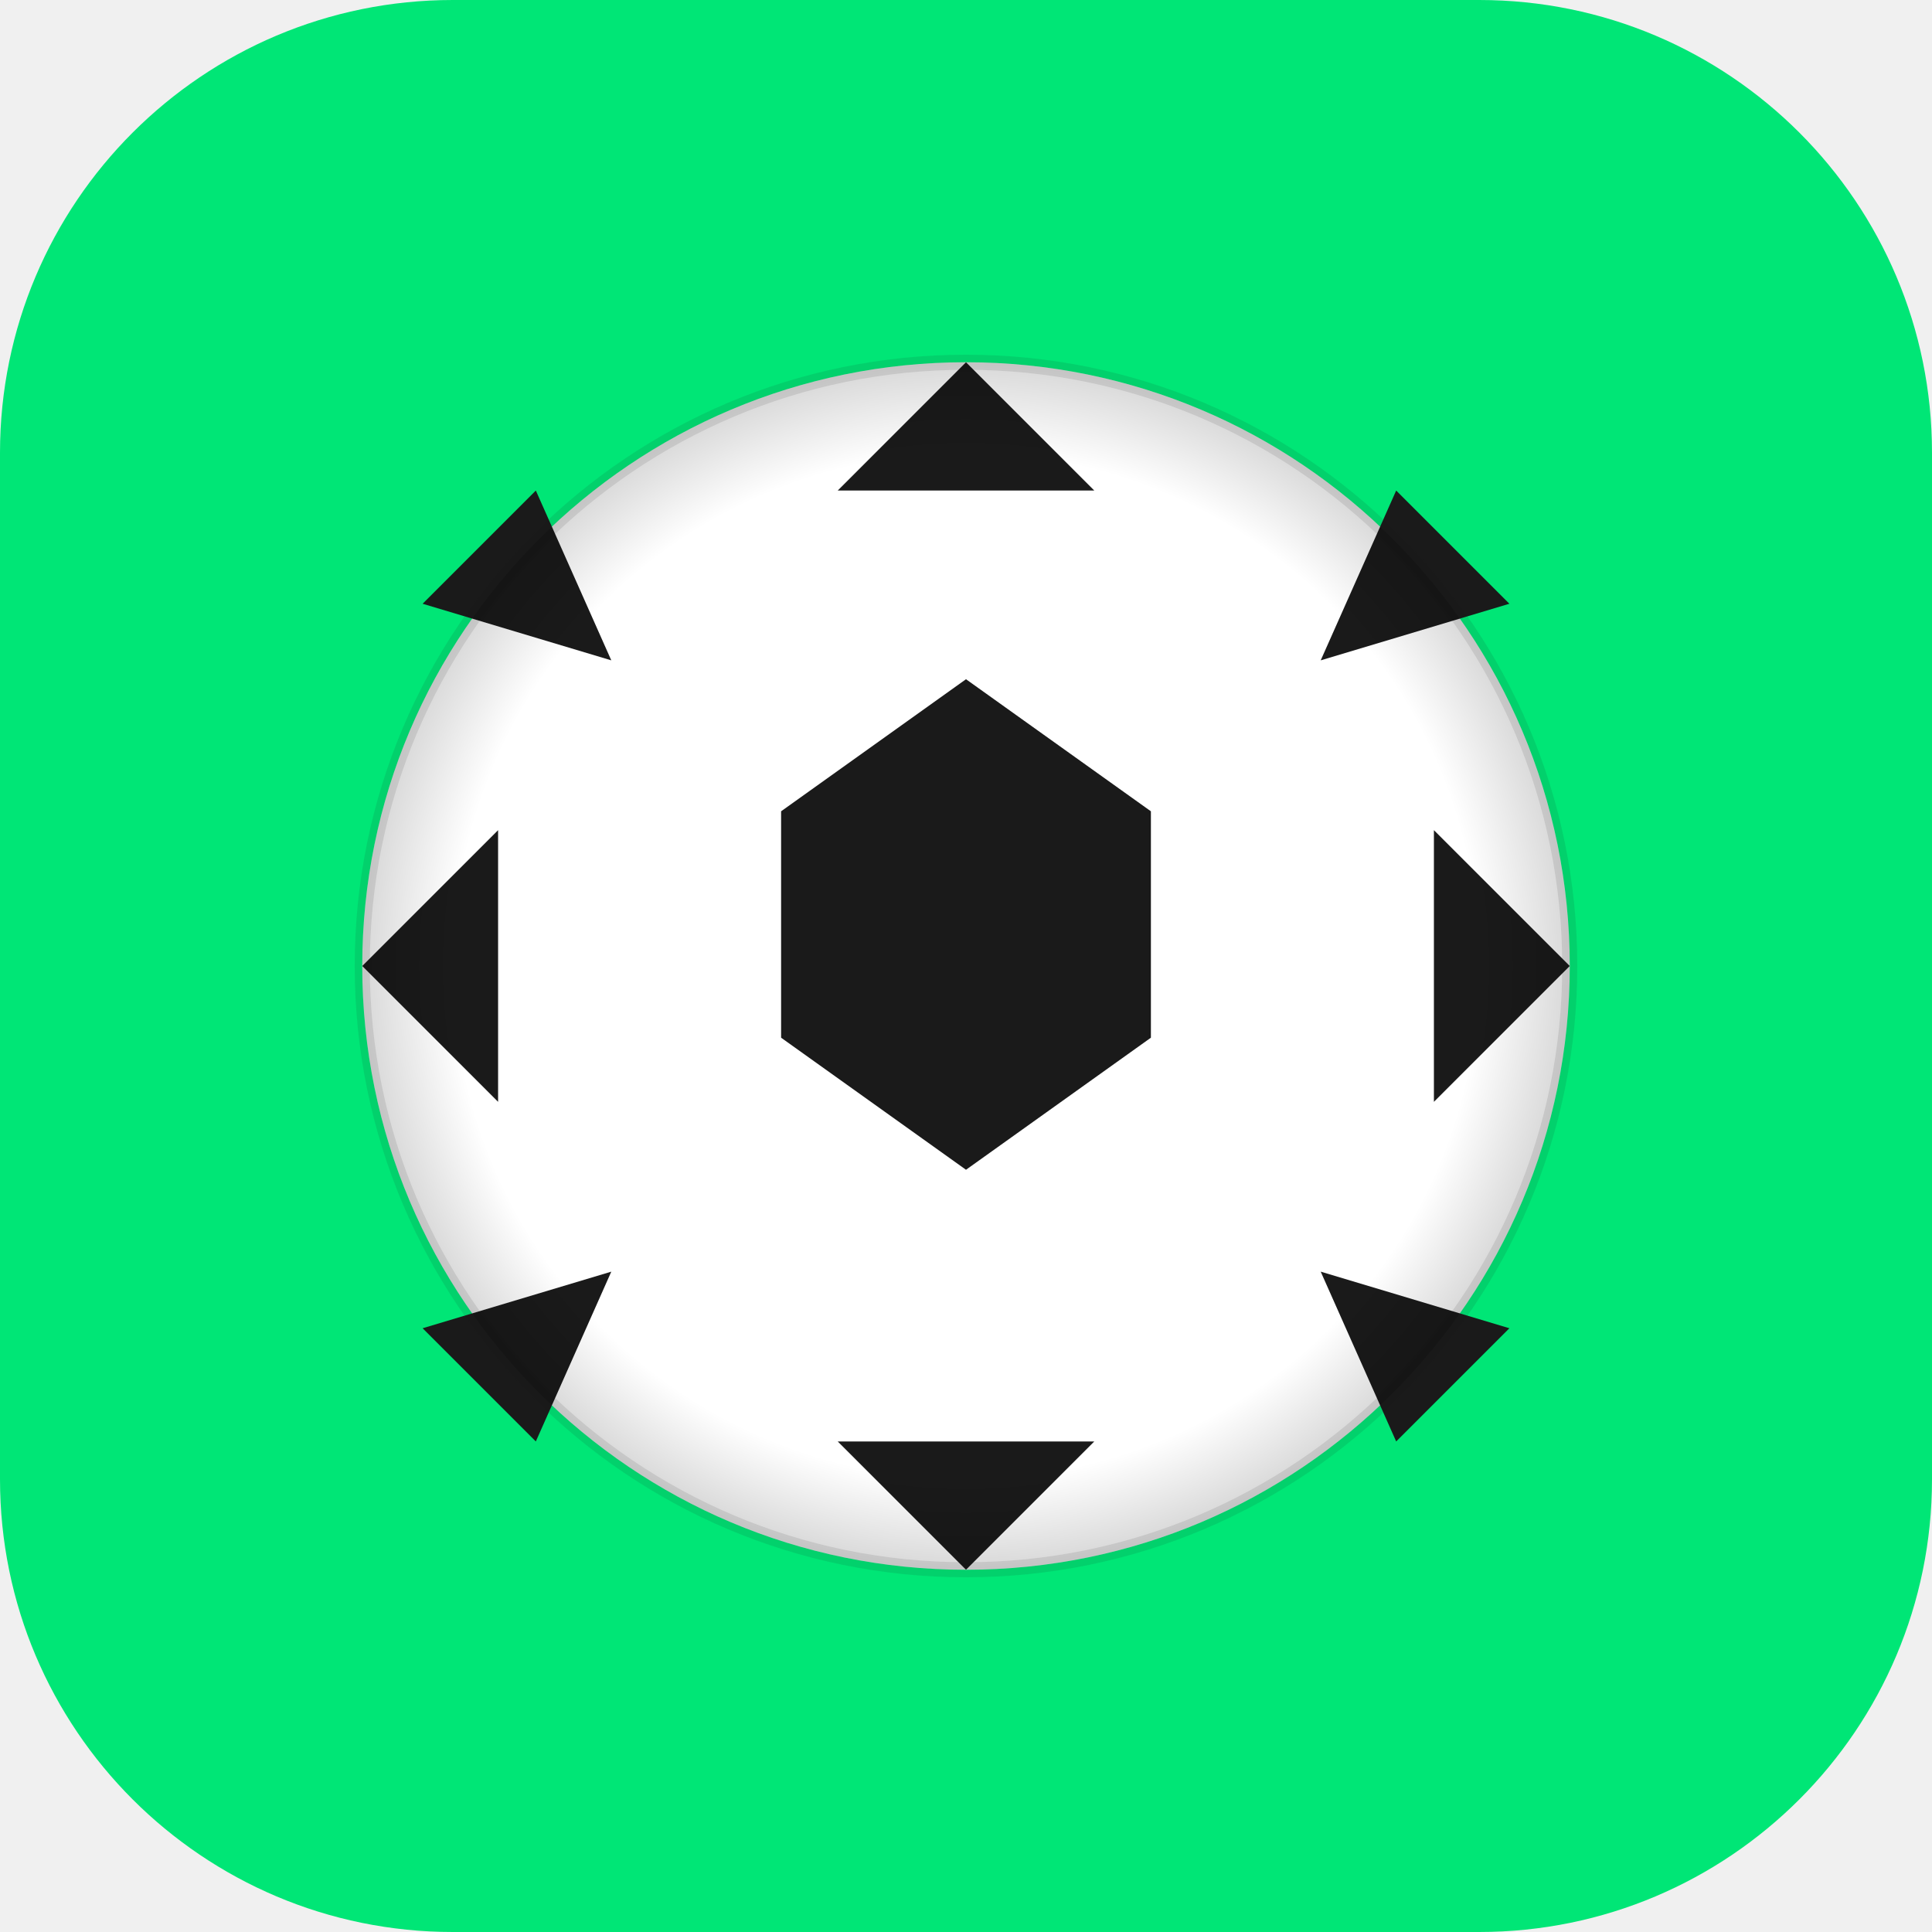
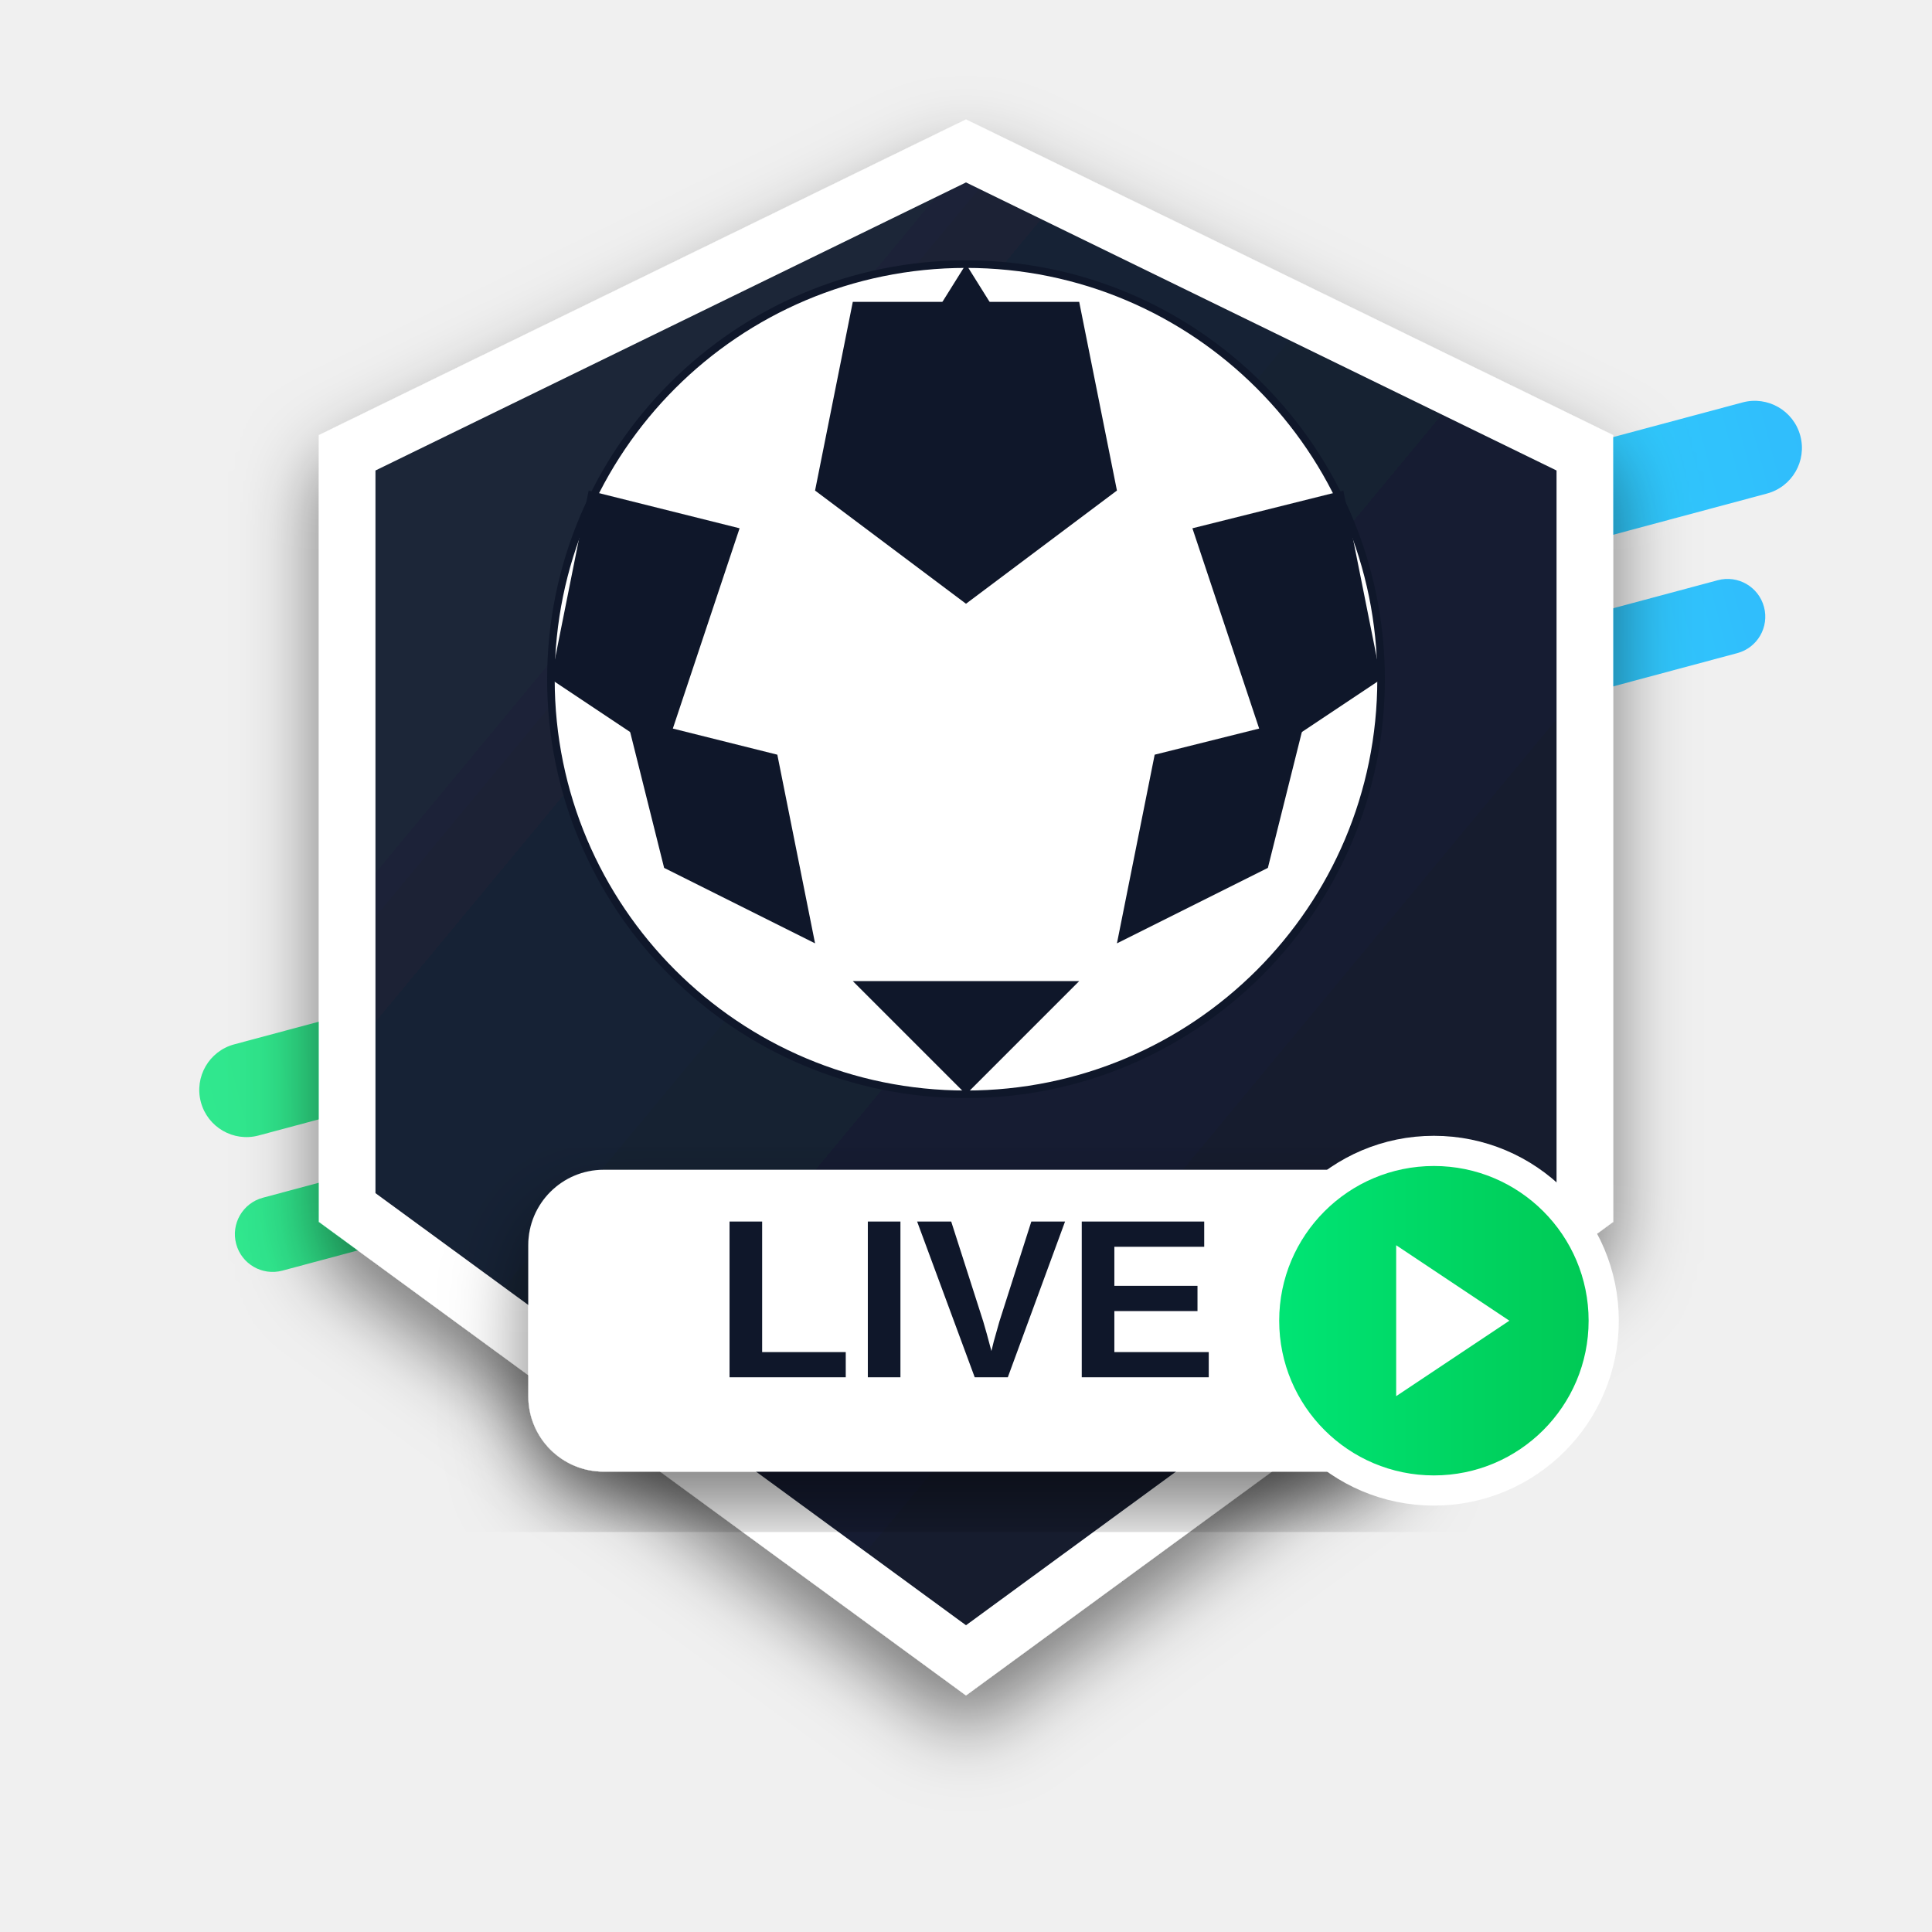
<svg xmlns="http://www.w3.org/2000/svg" width="512" height="512" viewBox="0 0 512 512" fill="none">
-   <rect width="512" height="512" rx="120" fill="#00e676" />
-   <circle cx="256" cy="256" r="160" fill="white" />
-   <g fill="#1a1a1a">
-     <path d="M256 180L305 215V275L256 310L207 275V215L256 180Z" />
-     <path d="M256 96L290 130H222L256 96Z" />
-     <path d="M416 256L380 220V292L416 256Z" />
-     <path d="M96 256L132 292V220L96 256Z" />
-     <path d="M256 416L222 382H290L256 416Z" />
-     <path d="M370 130L400 160L350 175L370 130Z" />
-     <path d="M142 130L112 160L162 175L142 130Z" />
-     <path d="M370 382L400 352L350 337L370 382Z" />
-     <path d="M142 382L112 352L162 337L142 382Z" />
+   <defs>
+     <linearGradient id="shieldGrad" x1="0%" y1="0%" x2="100%" y2="100%">
+       <stop offset="0%" stop-color="#1e293b" />
+       <stop offset="100%" stop-color="#0f172a" />
+     </linearGradient>
+     <linearGradient id="greenGrad" x1="0%" y1="0%" x2="100%" y2="0%">
+       <stop offset="0%" stop-color="#00e676" />
+       <stop offset="100%" stop-color="#00c853" />
+     </linearGradient>
+     <linearGradient id="blueGrad" x1="0%" y1="0%" x2="100%" y2="0%">
+       <stop offset="0%" stop-color="#00e5ff" />
+       <stop offset="100%" stop-color="#00b0ff" />
+     </linearGradient>
+     <filter id="shadow" x="-20%" y="-20%" width="140%" height="140%">
+       <feGaussianBlur in="SourceAlpha" stdDeviation="10" />
+       <feOffset dx="0" dy="10" result="offsetblur" />
+       <feComponentTransfer>
+         <feFuncA type="linear" slope="0.5" />
+       </feComponentTransfer>
+       <feMerge>
+         <feMergeNode />
+         <feMergeNode in="SourceGraphic" />
+       </feMerge>
+     </filter>
+   </defs>
+   <g opacity="0.8">
+     <rect x="50" y="280" width="200" height="25" rx="12.5" fill="url(#greenGrad)" transform="rotate(-15 50 280)" />
+     <rect x="60" y="320" width="180" height="20" rx="10" fill="url(#greenGrad)" transform="rotate(-15 60 320)" />
+     <rect x="300" y="150" width="180" height="25" rx="12.5" fill="url(#blueGrad)" transform="rotate(-15 300 150)" />
+     <rect x="320" y="190" width="150" height="20" rx="10" fill="url(#blueGrad)" transform="rotate(-15 320 190)" />
  </g>
-   <g stroke="#1a1a1a" stroke-width="4" stroke-opacity="0.1">
-     <circle cx="256" cy="256" r="160" fill="none" />
+   <path d="M256 40 L420 120 V320 L256 440 L92 320 V120 L256 40Z" fill="url(#shieldGrad)" stroke="white" stroke-width="15" filter="url(#shadow)" />
+   <g transform="translate(256, 180)">
+     <circle r="110" fill="white" stroke="#0f172a" stroke-width="2" />
+     <path d="M0 -110 L25 -70 H-25 L0 -110Z" fill="#0f172a" />
+     <path d="M0 0 L40 -30 L30 -80 L-30 -80 L-40 -30 Z" fill="#0f172a" transform="translate(0, -20)" />
+     <path d="M80 20 L110 0 L100 -50 L60 -40 Z" fill="#0f172a" />
+     <path d="M-80 20 L-110 0 L-100 -50 L-60 -40 Z" fill="#0f172a" />
+     <path d="M40 70 L80 50 L90 10 L50 20 Z" fill="#0f172a" />
+     <path d="M-40 70 L-80 50 L-90 10 L-50 20 Z" fill="#0f172a" />
+     <path d="M0 110 L30 80 H-30 Z" fill="#0f172a" />
  </g>
-   <defs>
-     <radialGradient id="ballShadow" cx="50%" cy="50%" r="50%" fx="50%" fy="50%">
-       <stop offset="85%" stop-color="black" stop-opacity="0" />
-       <stop offset="100%" stop-color="black" stop-opacity="0.15" />
-     </radialGradient>
-   </defs>
-   <circle cx="256" cy="256" r="160" fill="url(#ballShadow)" />
+   <rect x="140" y="310" width="232" height="80" rx="20" fill="white" filter="url(#shadow)" />
+   <text x="256" y="365" font-family="Arial" font-weight="900" font-size="60" fill="#0f172a" text-anchor="middle">LIVE</text>
+   <circle cx="380" cy="350" r="45" fill="url(#greenGrad)" stroke="white" stroke-width="8" />
+   <path d="M370 330 L400 350 L370 370 Z" fill="white" />
</svg>
